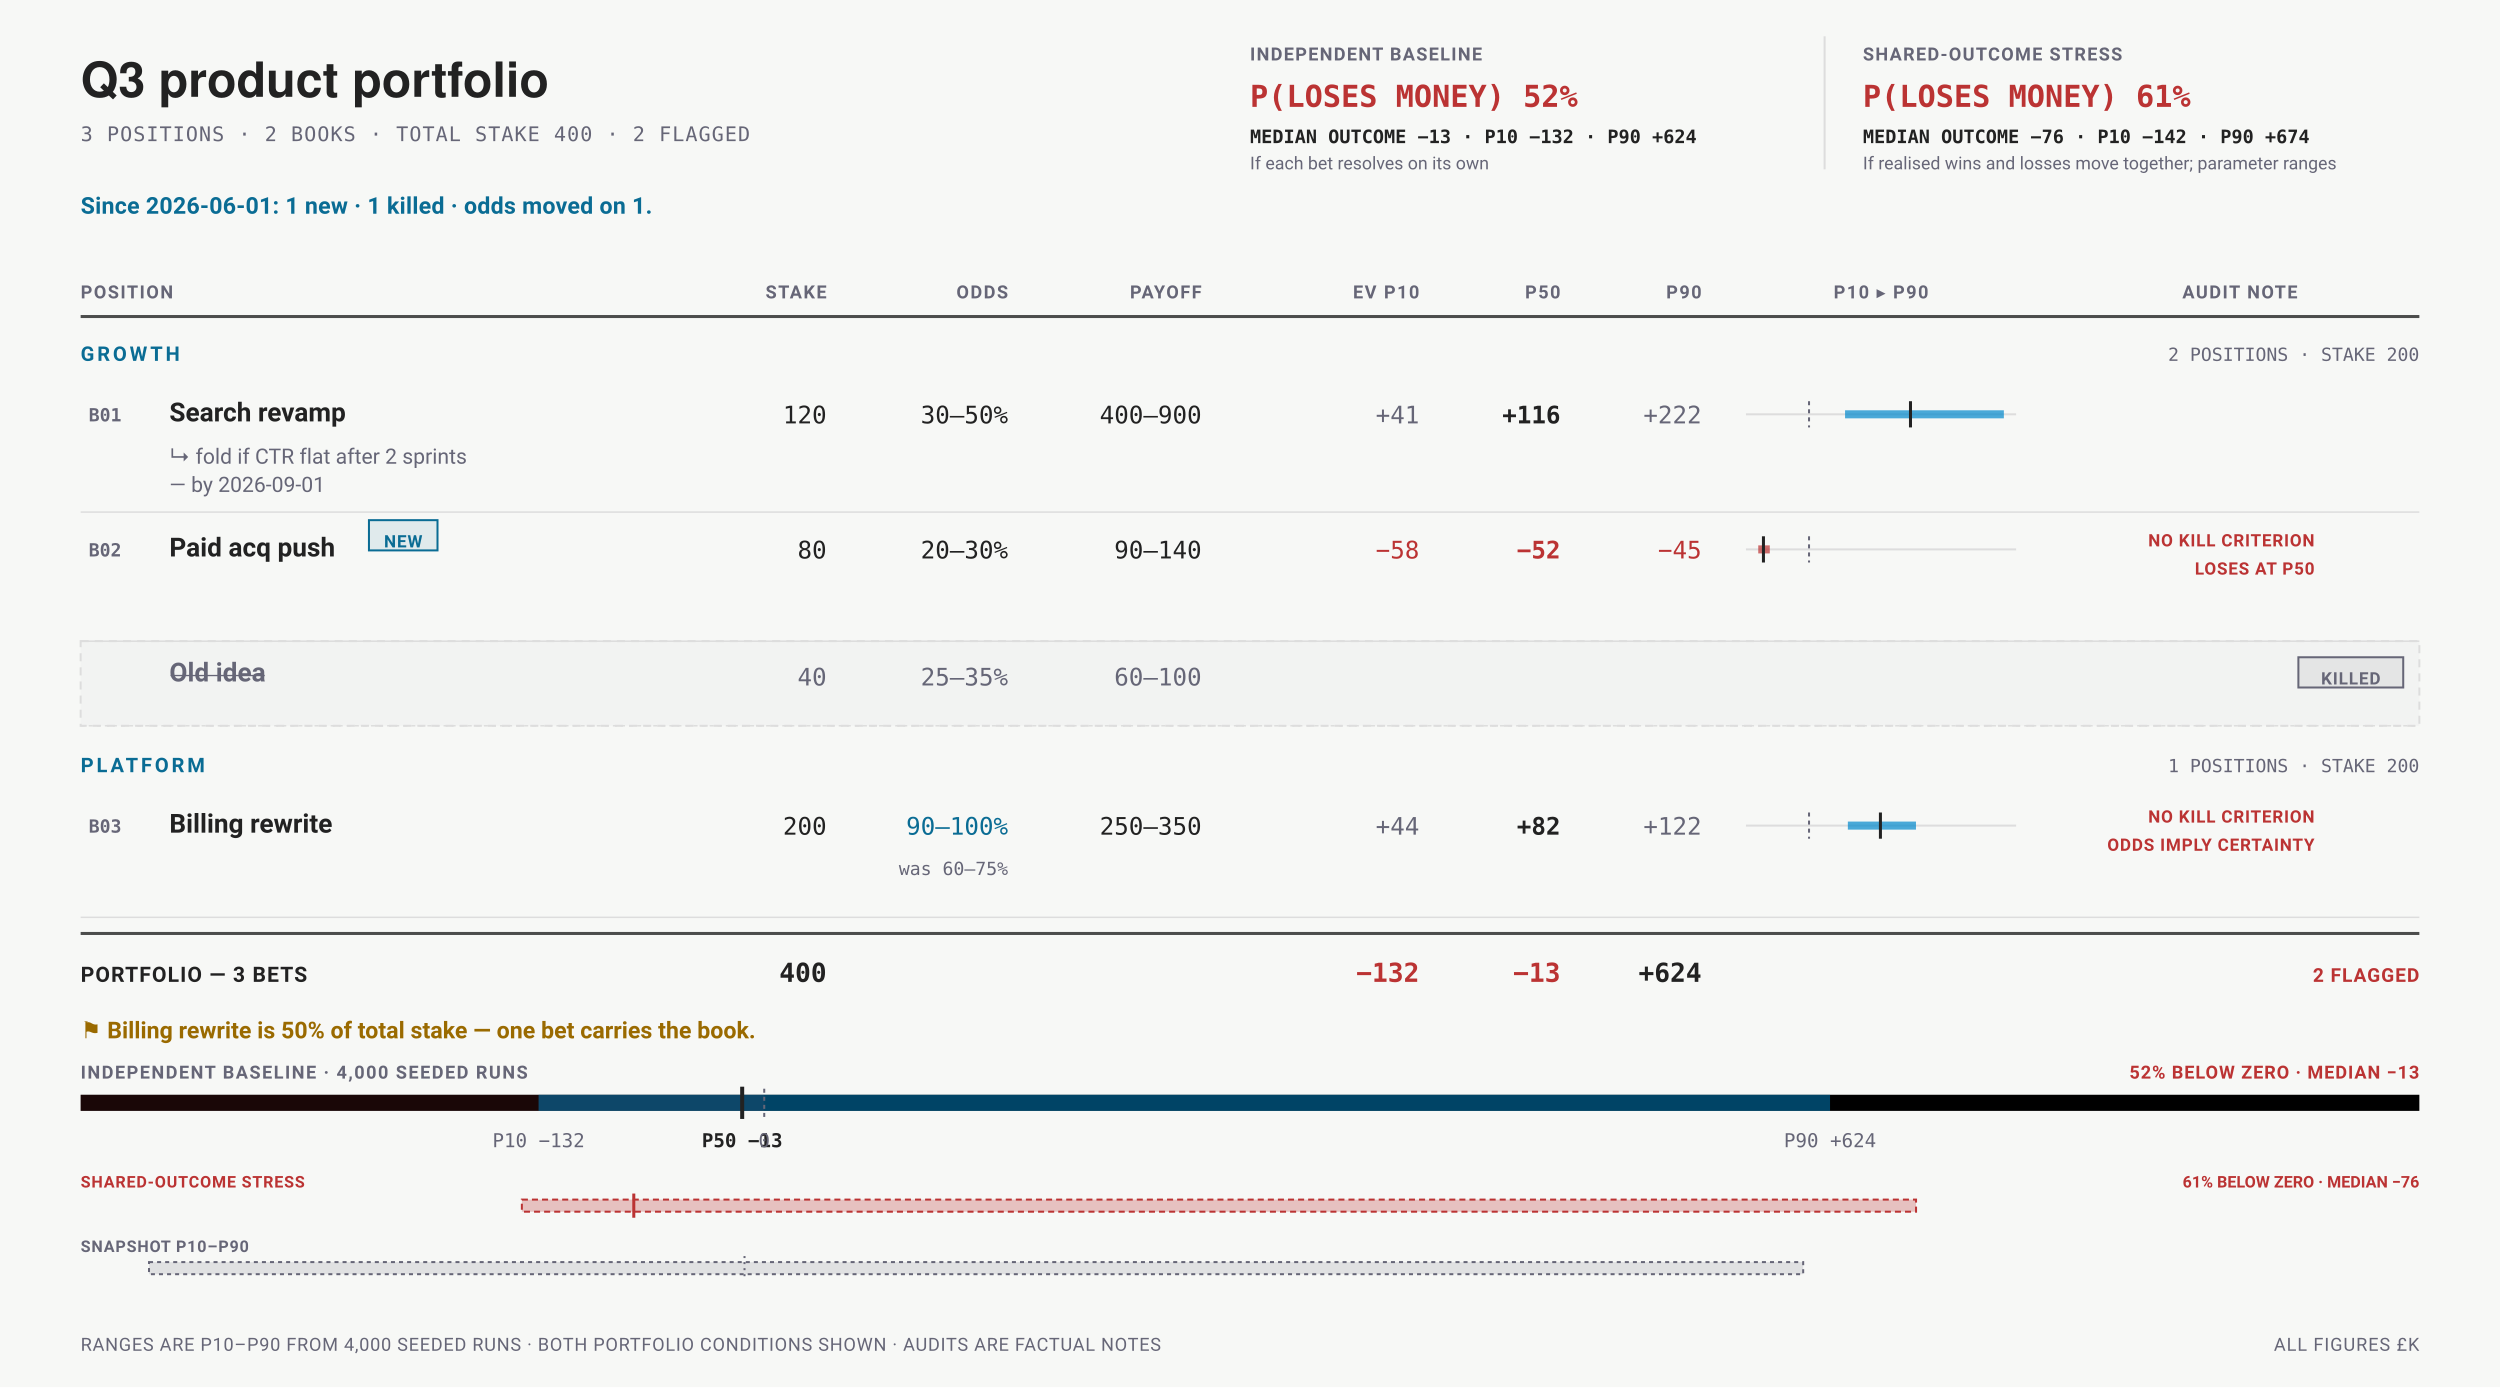
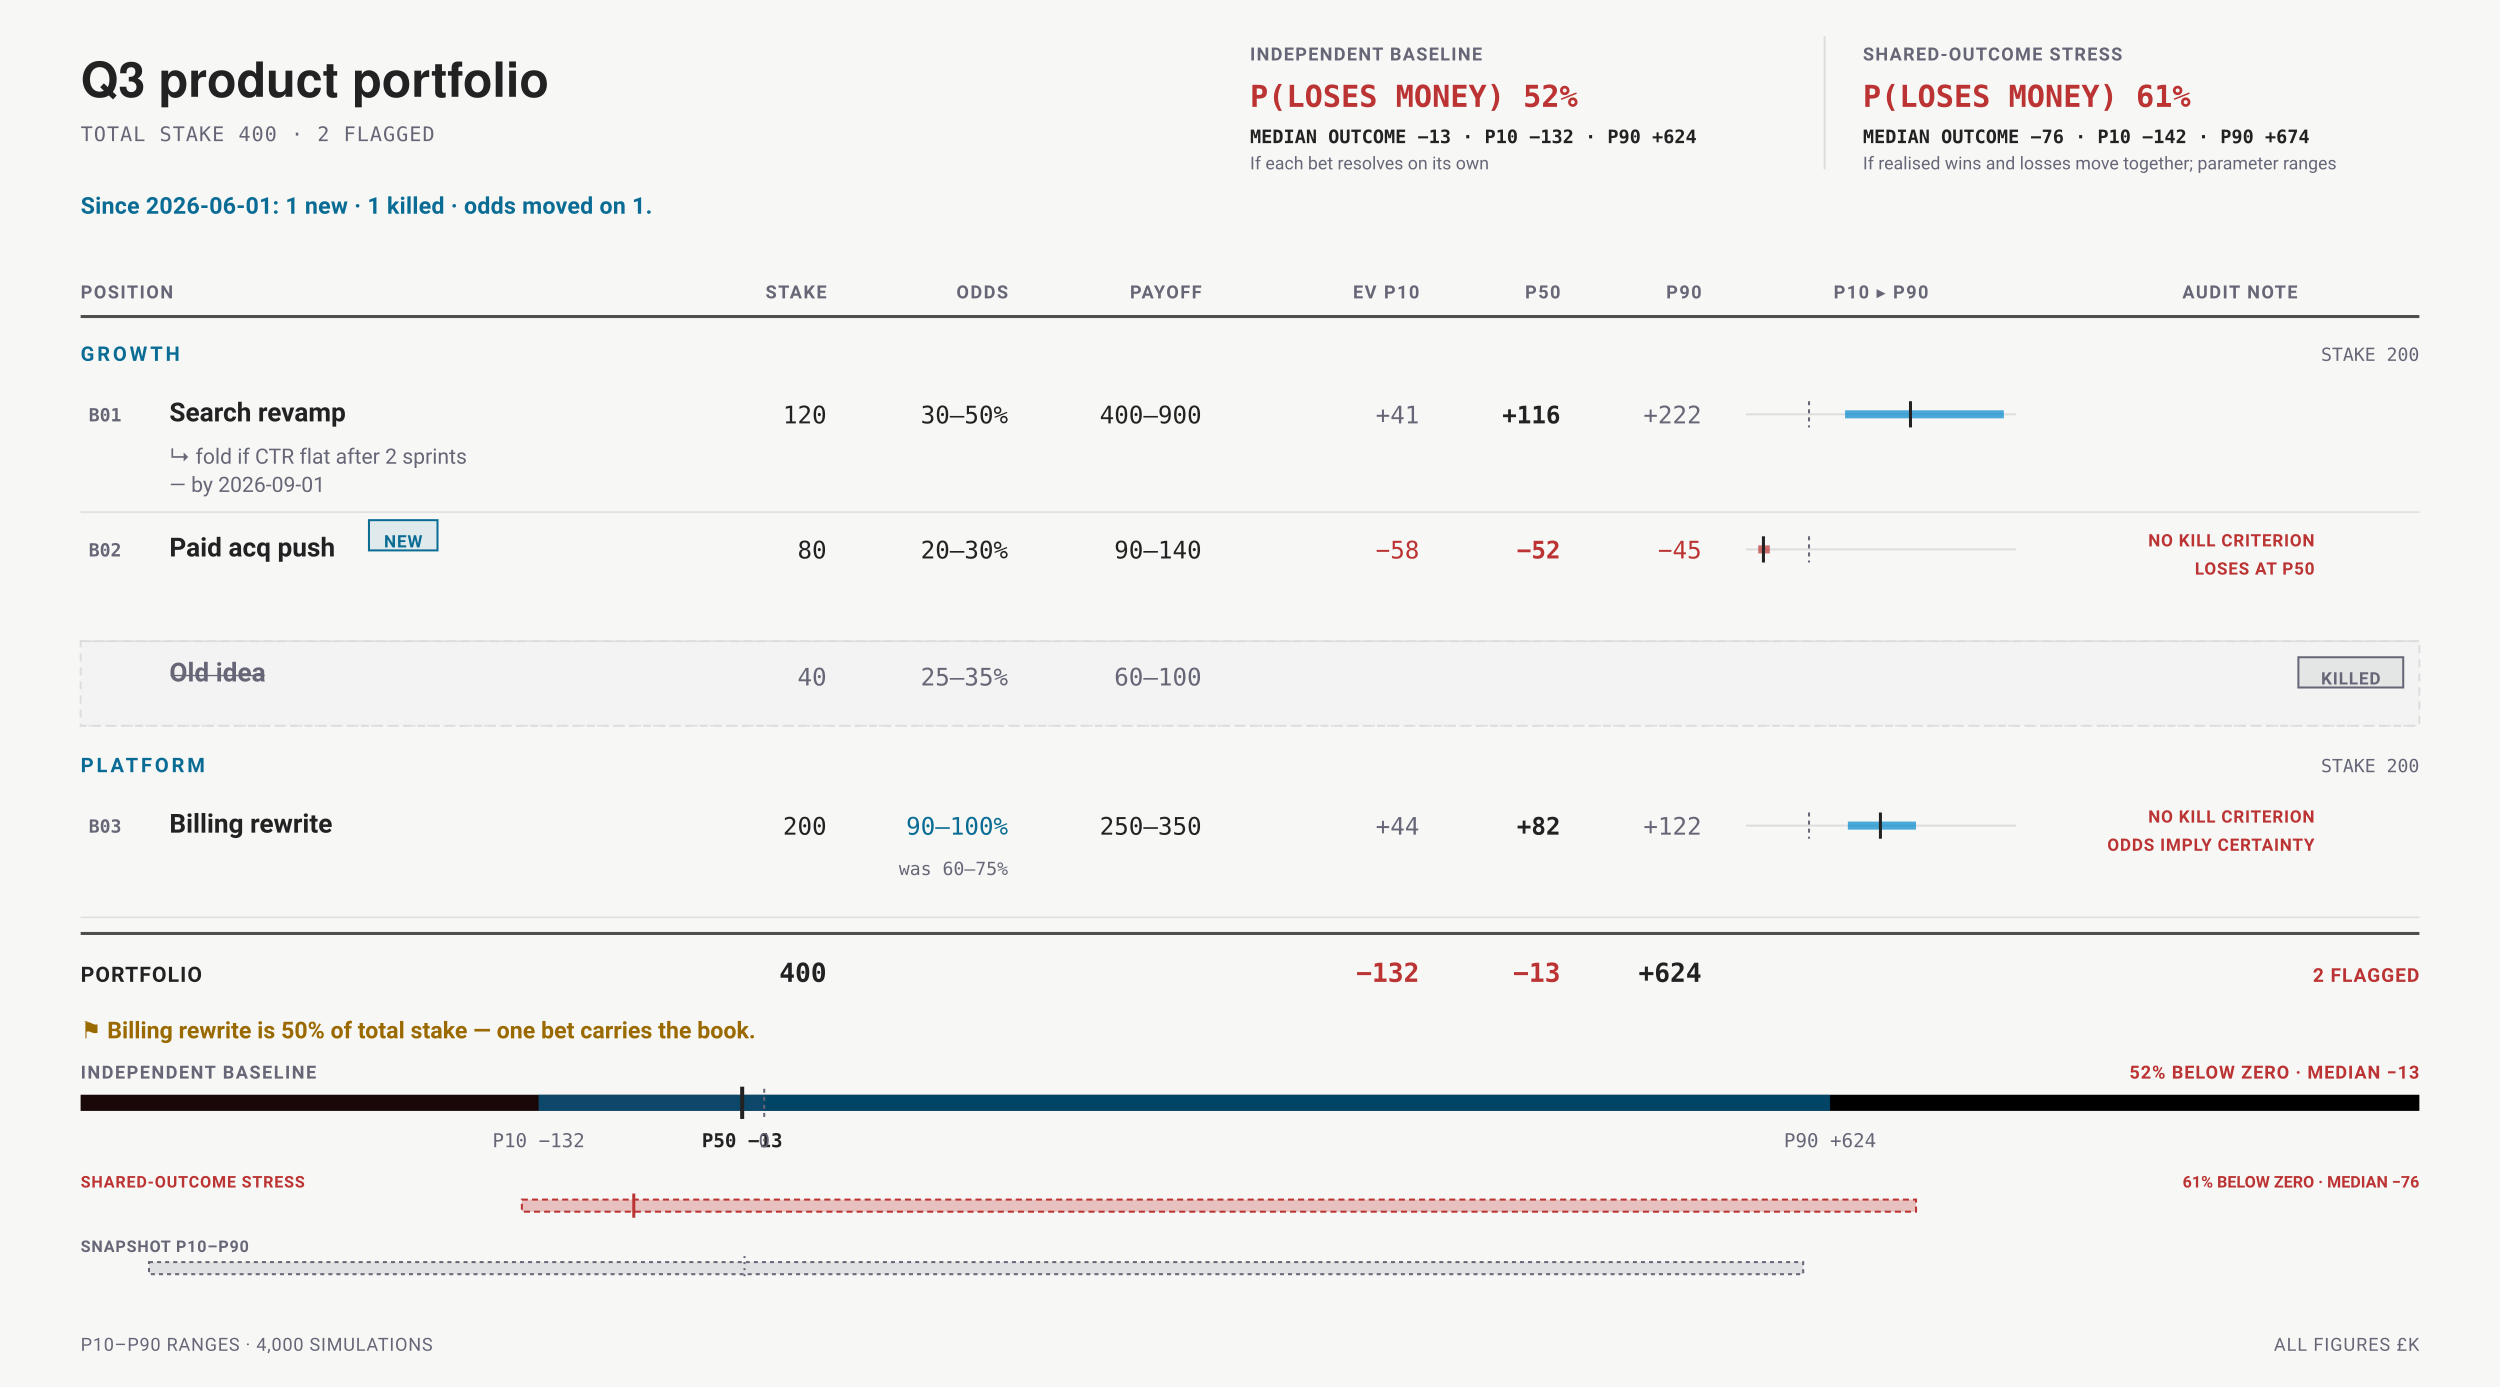
<svg xmlns="http://www.w3.org/2000/svg" data-bets-surface="allocation-field" viewBox="0 0 1240 688" width="1240" height="688" font-family="-apple-system,BlinkMacSystemFont,'Segoe UI',Roboto,sans-serif" role="img" aria-labelledby="bets-title bets-desc">
  <rect width="1240" height="688" fill="#f7f8f6" />
  <text data-bets-title-line="" x="40" y="48" font-family="'Helvetica Neue',Helvetica,'Segoe UI',Roboto,sans-serif" font-size="24" font-weight="600" fill="#222">Q3 product portfolio</text>
-   <text x="40" y="70" font-size="10" letter-spacing="0.05em" font-family="ui-monospace,'SF Mono',Menlo,Consolas,monospace" fill="#667">3 POSITIONS · 2 BOOKS · TOTAL STAKE 400 · 2 FLAGGED</text>
+   <text x="40" y="70" font-size="10" letter-spacing="0.05em" font-family="ui-monospace,'SF Mono',Menlo,Consolas,monospace" fill="#667">TOTAL STAKE 400 · 2 FLAGGED</text>
  <g data-condition-receipt="" data-condition="independent">
    <text x="620" y="30" font-size="9" font-weight="700" letter-spacing="0.07em" fill="#667">INDEPENDENT BASELINE</text>
    <text x="620" y="53" font-size="15" font-weight="700" font-family="ui-monospace,'SF Mono',Menlo,Consolas,monospace" fill="#b33">P(LOSES MONEY) 52%</text>
    <text x="620" y="71" font-size="9.2" font-weight="600" font-family="ui-monospace,'SF Mono',Menlo,Consolas,monospace" fill="#222">MEDIAN OUTCOME −13 · P10 −132 · P90 +624</text>
    <text x="620" y="84" font-size="8.8" fill="#667">If each bet resolves on its own</text>
  </g>
  <g data-condition-receipt="" data-condition="shared">
    <line x1="905" y1="18" x2="905" y2="84" stroke="#ddd" stroke-width="1" />
    <text x="924" y="30" font-size="9" font-weight="700" letter-spacing="0.07em" fill="#667">SHARED-OUTCOME STRESS</text>
    <text x="924" y="53" font-size="15" font-weight="700" font-family="ui-monospace,'SF Mono',Menlo,Consolas,monospace" fill="#b33">P(LOSES MONEY) 61%</text>
    <text x="924" y="71" font-size="9.2" font-weight="600" font-family="ui-monospace,'SF Mono',Menlo,Consolas,monospace" fill="#222">MEDIAN OUTCOME −76 · P10 −142 · P90 +674</text>
    <text x="924" y="84" font-size="8.8" fill="#667">If realised wins and losses move together; parameter ranges</text>
  </g>
  <text x="40" y="106" font-size="11.5" font-weight="700" letter-spacing="0.01em" fill="#0A6C94">Since 2026-06-01: 1 new · 1 killed · odds moved on 1.</text>
  <text x="40" y="148" font-size="9" font-weight="700" letter-spacing="0.08em" text-anchor="start" fill="#667">POSITION</text>
  <text x="410" y="148" font-size="9" font-weight="700" letter-spacing="0.08em" text-anchor="end" fill="#667">STAKE</text>
  <text x="500" y="148" font-size="9" font-weight="700" letter-spacing="0.08em" text-anchor="end" fill="#667">ODDS</text>
  <text x="596" y="148" font-size="9" font-weight="700" letter-spacing="0.08em" text-anchor="end" fill="#667">PAYOFF</text>
  <text x="704" y="148" font-size="9" font-weight="700" letter-spacing="0.08em" text-anchor="end" fill="#667">EV P10</text>
  <text x="774" y="148" font-size="9" font-weight="700" letter-spacing="0.08em" text-anchor="end" fill="#667">P50</text>
  <text x="844" y="148" font-size="9" font-weight="700" letter-spacing="0.08em" text-anchor="end" fill="#667">P90</text>
  <text x="933" y="148" font-size="9" font-weight="700" letter-spacing="0.08em" text-anchor="middle" fill="#667">P10 ▸ P90</text>
  <text x="1111" y="148" font-size="9" font-weight="700" letter-spacing="0.08em" text-anchor="middle" fill="#667">AUDIT NOTE</text>
  <line x1="40" y1="157" x2="1200" y2="157" stroke="#222" stroke-width="1.5" stroke-opacity="0.8" />
  <text x="40" y="179" font-size="10" font-weight="700" letter-spacing="0.14em" fill="#0A6C94">GROWTH</text>
-   <text x="1200" y="179" font-size="9" text-anchor="end" font-family="ui-monospace,'SF Mono',Menlo,Consolas,monospace" fill="#667">2 POSITIONS · STAKE 200</text>
+   <text x="1200" y="179" font-size="9" text-anchor="end" font-family="ui-monospace,'SF Mono',Menlo,Consolas,monospace" fill="#667">STAKE 200</text>
  <g data-row="bet" data-id="B01">
    <text x="44" y="209" font-size="9" font-weight="700" font-family="ui-monospace,'SF Mono',Menlo,Consolas,monospace" fill="#667">B01</text>
    <text x="84" y="209" font-size="13" font-weight="600" fill="#222">Search revamp</text>
    <text x="410" y="210" font-size="12" text-anchor="end" font-family="ui-monospace,'SF Mono',Menlo,Consolas,monospace" fill="#222">120</text>
    <text x="500" y="210" font-size="12" text-anchor="end" font-family="ui-monospace,'SF Mono',Menlo,Consolas,monospace" fill="#222">30–50%</text>
    <text x="596" y="210" font-size="12" text-anchor="end" font-family="ui-monospace,'SF Mono',Menlo,Consolas,monospace" fill="#222">400–900</text>
    <text x="704" y="210" font-size="12" text-anchor="end" font-family="ui-monospace,'SF Mono',Menlo,Consolas,monospace" fill="#667">+41</text>
    <text x="774" y="210" font-size="12" font-weight="700" text-anchor="end" font-family="ui-monospace,'SF Mono',Menlo,Consolas,monospace" fill="#222">+116</text>
    <text x="844" y="210" font-size="12" text-anchor="end" font-family="ui-monospace,'SF Mono',Menlo,Consolas,monospace" fill="#667">+222</text>
    <line x1="866" y1="205.5" x2="1000" y2="205.5" stroke="#ddd" stroke-width="1" />
    <line data-exposure-range="" x1="915.15" y1="205.5" x2="993.91" y2="205.5" stroke="#08c" stroke-width="4" stroke-opacity="0.7" />
    <line x1="897.28" y1="199" x2="897.28" y2="212" stroke="#667" stroke-width="1" stroke-dasharray="2 2" />
    <line data-exposure-median="" x1="947.6" y1="199" x2="947.6" y2="212" stroke="#222" stroke-width="1.5" />
    <text x="84" y="230" font-size="10.5" fill="#667">↳ fold if CTR flat after 2 sprints</text>
    <text x="84" y="244" font-size="10.5" fill="#667">— by 2026-09-01</text>
  </g>
  <line x1="40" y1="254" x2="1200" y2="254" stroke="#ddd" stroke-width="0.75" />
  <g data-row="bet" data-id="B02">
    <text x="44" y="276" font-size="9" font-weight="700" font-family="ui-monospace,'SF Mono',Menlo,Consolas,monospace" fill="#667">B02</text>
    <text x="84" y="276" font-size="13" font-weight="600" fill="#222">Paid acq push</text>
    <rect x="183" y="258" width="34" height="15" rx="0" fill="#0A6C94" fill-opacity="0.1" stroke="#0A6C94" stroke-width="1" />
    <text x="200" y="271.5" font-size="8.5" font-weight="700" letter-spacing="0.05em" text-anchor="middle" fill="#0A6C94">NEW</text>
    <text x="410" y="277" font-size="12" text-anchor="end" font-family="ui-monospace,'SF Mono',Menlo,Consolas,monospace" fill="#222">80</text>
    <text x="500" y="277" font-size="12" text-anchor="end" font-family="ui-monospace,'SF Mono',Menlo,Consolas,monospace" fill="#222">20–30%</text>
    <text x="596" y="277" font-size="12" text-anchor="end" font-family="ui-monospace,'SF Mono',Menlo,Consolas,monospace" fill="#222">90–140</text>
    <text x="704" y="277" font-size="12" text-anchor="end" font-family="ui-monospace,'SF Mono',Menlo,Consolas,monospace" fill="#b33">−58</text>
    <text x="774" y="277" font-size="12" font-weight="700" text-anchor="end" font-family="ui-monospace,'SF Mono',Menlo,Consolas,monospace" fill="#b33">−52</text>
    <text x="844" y="277" font-size="12" text-anchor="end" font-family="ui-monospace,'SF Mono',Menlo,Consolas,monospace" fill="#b33">−45</text>
    <line x1="866" y1="272.5" x2="1000" y2="272.5" stroke="#ddd" stroke-width="1" />
    <line data-exposure-range="" x1="872.09" y1="272.5" x2="877.82" y2="272.5" stroke="#b33" stroke-width="4" stroke-opacity="0.7" />
    <line x1="897.28" y1="266" x2="897.28" y2="279" stroke="#667" stroke-width="1" stroke-dasharray="2 2" />
    <line data-exposure-median="" x1="874.67" y1="266" x2="874.67" y2="279" stroke="#222" stroke-width="1.5" />
    <text x="1148" y="271" font-size="8.5" font-weight="700" letter-spacing="0.045em" text-anchor="end" fill="#b33">NO KILL CRITERION</text>
    <text x="1148" y="285" font-size="8.5" font-weight="700" letter-spacing="0.045em" text-anchor="end" fill="#b33">LOSES AT P50</text>
  </g>
  <line x1="40" y1="318" x2="1200" y2="318" stroke="#ddd" stroke-width="0.75" />
  <rect x="40" y="318" width="1160" height="42" fill="#667" fill-opacity="0.035" stroke="#ddd" stroke-width="1" stroke-dasharray="4 3" />
  <text x="84" y="338" font-size="13" font-weight="600" text-decoration="line-through" fill="#667">Old idea</text>
  <text x="410" y="340" font-size="12" text-anchor="end" font-family="ui-monospace,'SF Mono',Menlo,Consolas,monospace" fill="#667">40</text>
  <text x="500" y="340" font-size="12" text-anchor="end" font-family="ui-monospace,'SF Mono',Menlo,Consolas,monospace" fill="#667">25–35%</text>
  <text x="596" y="340" font-size="12" text-anchor="end" font-family="ui-monospace,'SF Mono',Menlo,Consolas,monospace" fill="#667">60–100</text>
  <rect x="1140" y="326" width="52" height="15" rx="0" fill="#667" fill-opacity="0.1" stroke="#667" stroke-width="1" />
  <text x="1166" y="339.5" font-size="8.5" font-weight="700" letter-spacing="0.05em" text-anchor="middle" fill="#667">KILLED</text>
  <line x1="40" y1="360" x2="1200" y2="360" stroke="#ddd" stroke-width="0.75" stroke-dasharray="2 2" />
  <text x="40" y="383" font-size="10" font-weight="700" letter-spacing="0.14em" fill="#0A6C94">PLATFORM</text>
-   <text x="1200" y="383" font-size="9" text-anchor="end" font-family="ui-monospace,'SF Mono',Menlo,Consolas,monospace" fill="#667">1 POSITIONS · STAKE 200</text>
+   <text x="1200" y="383" font-size="9" text-anchor="end" font-family="ui-monospace,'SF Mono',Menlo,Consolas,monospace" fill="#667">STAKE 200</text>
  <g data-row="bet" data-id="B03">
    <text x="44" y="413" font-size="9" font-weight="700" font-family="ui-monospace,'SF Mono',Menlo,Consolas,monospace" fill="#667">B03</text>
    <text x="84" y="413" font-size="13" font-weight="600" fill="#222">Billing rewrite</text>
    <text x="410" y="414" font-size="12" text-anchor="end" font-family="ui-monospace,'SF Mono',Menlo,Consolas,monospace" fill="#222">200</text>
    <text x="500" y="414" font-size="12" text-anchor="end" font-family="ui-monospace,'SF Mono',Menlo,Consolas,monospace" fill="#0A6C94">90–100%</text>
    <text x="596" y="414" font-size="12" text-anchor="end" font-family="ui-monospace,'SF Mono',Menlo,Consolas,monospace" fill="#222">250–350</text>
    <text x="704" y="414" font-size="12" text-anchor="end" font-family="ui-monospace,'SF Mono',Menlo,Consolas,monospace" fill="#667">+44</text>
    <text x="774" y="414" font-size="12" font-weight="700" text-anchor="end" font-family="ui-monospace,'SF Mono',Menlo,Consolas,monospace" fill="#222">+82</text>
    <text x="844" y="414" font-size="12" text-anchor="end" font-family="ui-monospace,'SF Mono',Menlo,Consolas,monospace" fill="#667">+122</text>
    <line x1="866" y1="409.5" x2="1000" y2="409.5" stroke="#ddd" stroke-width="1" />
    <line data-exposure-range="" x1="916.53" y1="409.5" x2="950.32" y2="409.5" stroke="#08c" stroke-width="4" stroke-opacity="0.7" />
    <line x1="897.28" y1="403" x2="897.28" y2="416" stroke="#667" stroke-width="1" stroke-dasharray="2 2" />
    <line data-exposure-median="" x1="932.69" y1="403" x2="932.69" y2="416" stroke="#222" stroke-width="1.5" />
    <text x="500" y="434" font-size="9" text-anchor="end" font-family="ui-monospace,'SF Mono',Menlo,Consolas,monospace" fill="#667">was 60–75%</text>
    <text x="1148" y="408" font-size="8.5" font-weight="700" letter-spacing="0.045em" text-anchor="end" fill="#b33">NO KILL CRITERION</text>
    <text x="1148" y="422" font-size="8.5" font-weight="700" letter-spacing="0.045em" text-anchor="end" fill="#b33">ODDS IMPLY CERTAINTY</text>
  </g>
  <line x1="40" y1="455" x2="1200" y2="455" stroke="#ddd" stroke-width="0.75" />
  <line x1="40" y1="463" x2="1200" y2="463" stroke="#222" stroke-width="1.5" stroke-opacity="0.8" />
-   <text x="40" y="487" font-size="10.5" font-weight="700" letter-spacing="0.05em" fill="#222">PORTFOLIO — 3 BETS</text>
+   <text x="40" y="487" font-size="10.5" font-weight="700" letter-spacing="0.05em" fill="#222">PORTFOLIO</text>
  <text x="410" y="487" font-size="13" font-weight="700" text-anchor="end" font-family="ui-monospace,'SF Mono',Menlo,Consolas,monospace" fill="#222">400</text>
  <text x="704" y="487" font-size="13" font-weight="700" text-anchor="end" font-family="ui-monospace,'SF Mono',Menlo,Consolas,monospace" fill="#b33">−132</text>
  <text x="774" y="487" font-size="13" font-weight="700" text-anchor="end" font-family="ui-monospace,'SF Mono',Menlo,Consolas,monospace" fill="#b33">−13</text>
  <text x="844" y="487" font-size="13" font-weight="700" text-anchor="end" font-family="ui-monospace,'SF Mono',Menlo,Consolas,monospace" fill="#222">+624</text>
  <text x="1200" y="487" font-size="9.5" font-weight="700" letter-spacing="0.05em" text-anchor="end" fill="#b33">2 FLAGGED</text>
  <text x="40" y="515" font-size="11.5" font-weight="600" fill="#9A6A00">⚑ Billing rewrite is 50% of total stake — one bet carries the book.</text>
-   <text x="40" y="535" font-size="9" font-weight="700" letter-spacing="0.08em" fill="#667">INDEPENDENT BASELINE · 4,000 SEEDED RUNS</text>
+   <text x="40" y="535" font-size="9" font-weight="700" letter-spacing="0.08em" fill="#667">INDEPENDENT BASELINE</text>
  <text x="1200" y="535" font-size="9" font-weight="700" letter-spacing="0.05em" text-anchor="end" fill="#b33">52% BELOW ZERO · MEDIAN −13</text>
  <rect x="40" y="543" width="1160" height="8" rx="0" fill="undefined" />
  <rect x="40" y="543" width="339.06" height="8" rx="0" fill="#b33" fill-opacity="0.14" />
  <rect x="267.14" y="543" width="640.56" height="8" rx="0" fill="#08c" fill-opacity="0.5" />
  <line x1="379.06" y1="540" x2="379.06" y2="554" stroke="#667" stroke-width="1" stroke-dasharray="2 2" />
  <line x1="368.12" y1="539" x2="368.12" y2="555" stroke="#222" stroke-width="2" />
  <text x="267.14" y="569" font-size="9.5" text-anchor="middle" font-family="ui-monospace,'SF Mono',Menlo,Consolas,monospace" fill="#667">P10 −132</text>
  <text x="368.12" y="569" font-size="9.5" font-weight="700" text-anchor="middle" font-family="ui-monospace,'SF Mono',Menlo,Consolas,monospace" fill="#222">P50 −13</text>
  <text x="907.7" y="569" font-size="9.5" text-anchor="middle" font-family="ui-monospace,'SF Mono',Menlo,Consolas,monospace" fill="#667">P90 +624</text>
  <text x="379.06" y="569" font-size="9.5" text-anchor="middle" font-family="ui-monospace,'SF Mono',Menlo,Consolas,monospace" fill="#667">0</text>
  <text x="40" y="589" font-size="8" font-weight="700" letter-spacing="0.05em" fill="#b33">SHARED-OUTCOME STRESS</text>
  <text x="1200" y="589" font-size="8" font-weight="700" text-anchor="end" fill="#b33">61% BELOW ZERO · MEDIAN −76</text>
  <rect x="258.84" y="595" width="691.52" height="6" fill="#b33" fill-opacity="0.28" stroke="#b33" stroke-width="1" stroke-dasharray="3 2" />
  <line x1="314.36" y1="592" x2="314.36" y2="604" stroke="#b33" stroke-width="1.5" />
  <text x="40" y="621" font-size="8" font-weight="600" letter-spacing="0.05em" fill="#667">SNAPSHOT P10–P90</text>
  <rect x="73.91" y="626" width="820.47" height="6" rx="0" fill="#667" fill-opacity="0.16" stroke="#667" stroke-width="1" stroke-dasharray="2 2" />
  <line x1="369.28" y1="623" x2="369.28" y2="635" stroke="#667" stroke-width="1" stroke-dasharray="1 2" />
-   <text x="40" y="670" font-size="9" letter-spacing="0.04em" fill="#667">RANGES ARE P10–P90 FROM 4,000 SEEDED RUNS · BOTH PORTFOLIO CONDITIONS SHOWN · AUDITS ARE FACTUAL NOTES</text>
+   <text x="40" y="670" font-size="9" letter-spacing="0.04em" fill="#667">P10–P90 RANGES · 4,000 SIMULATIONS</text>
  <text x="1200" y="670" font-size="9" letter-spacing="0.05em" text-anchor="end" fill="#667">ALL FIGURES £K</text>
</svg>
